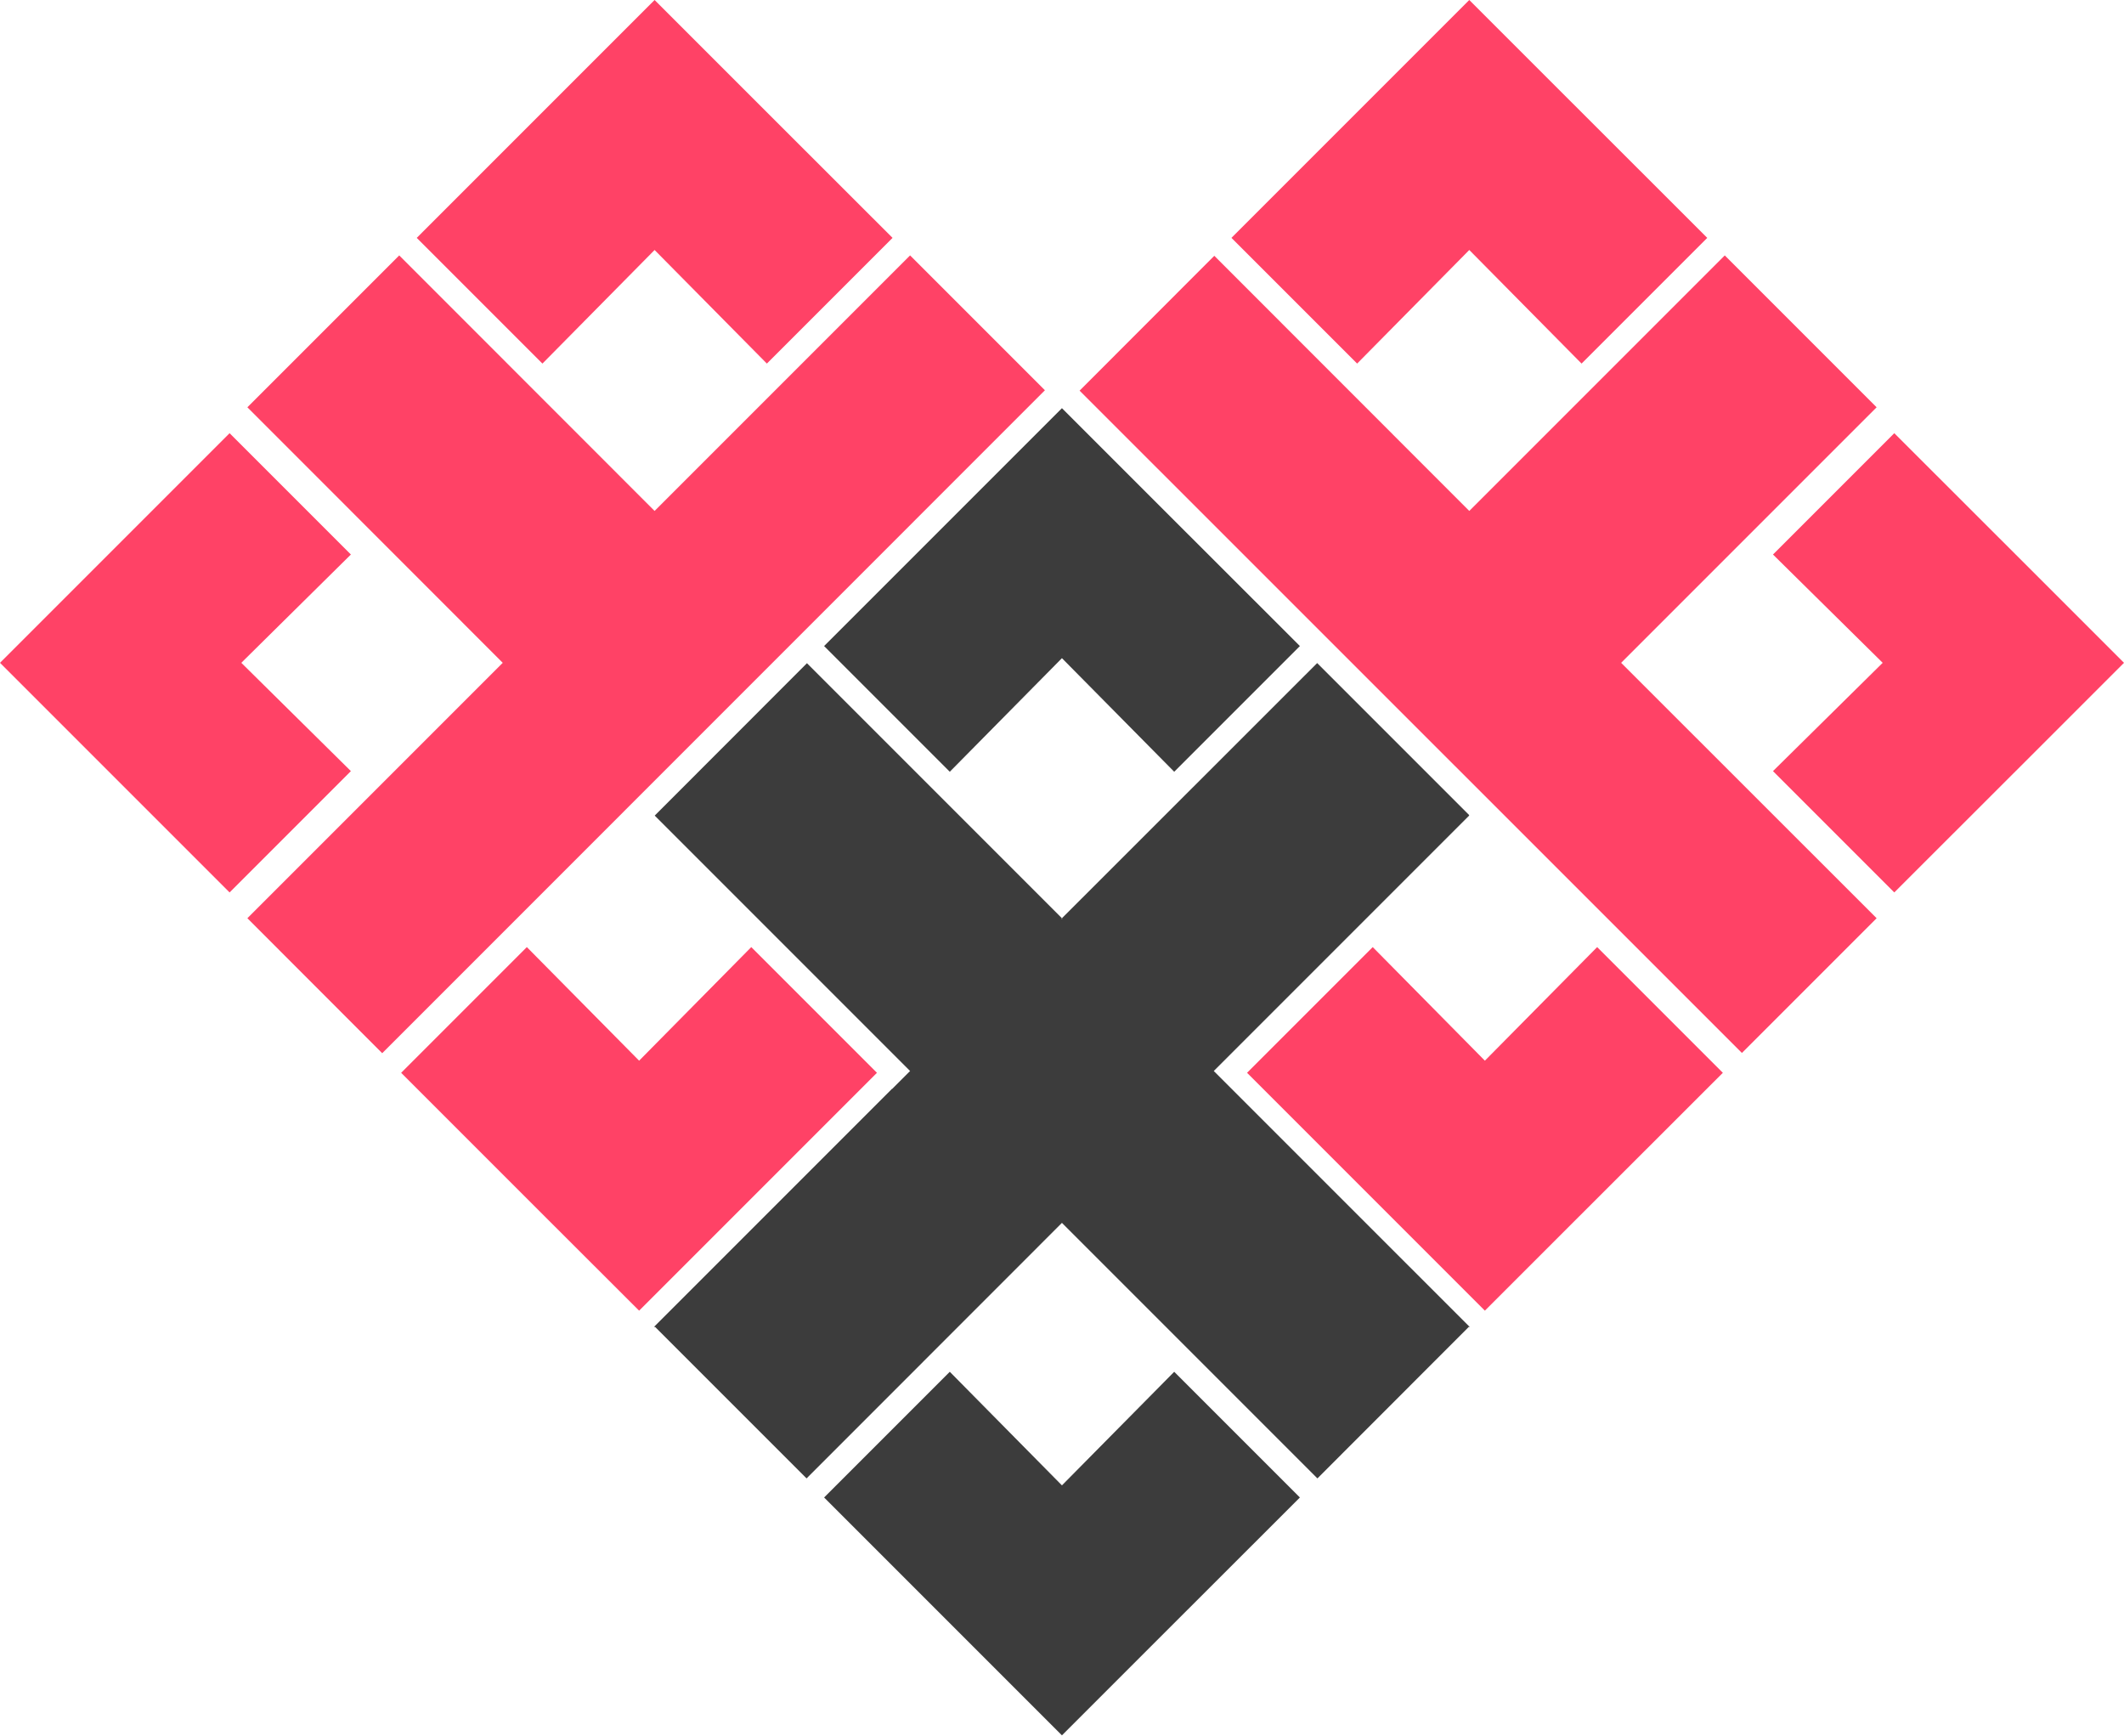
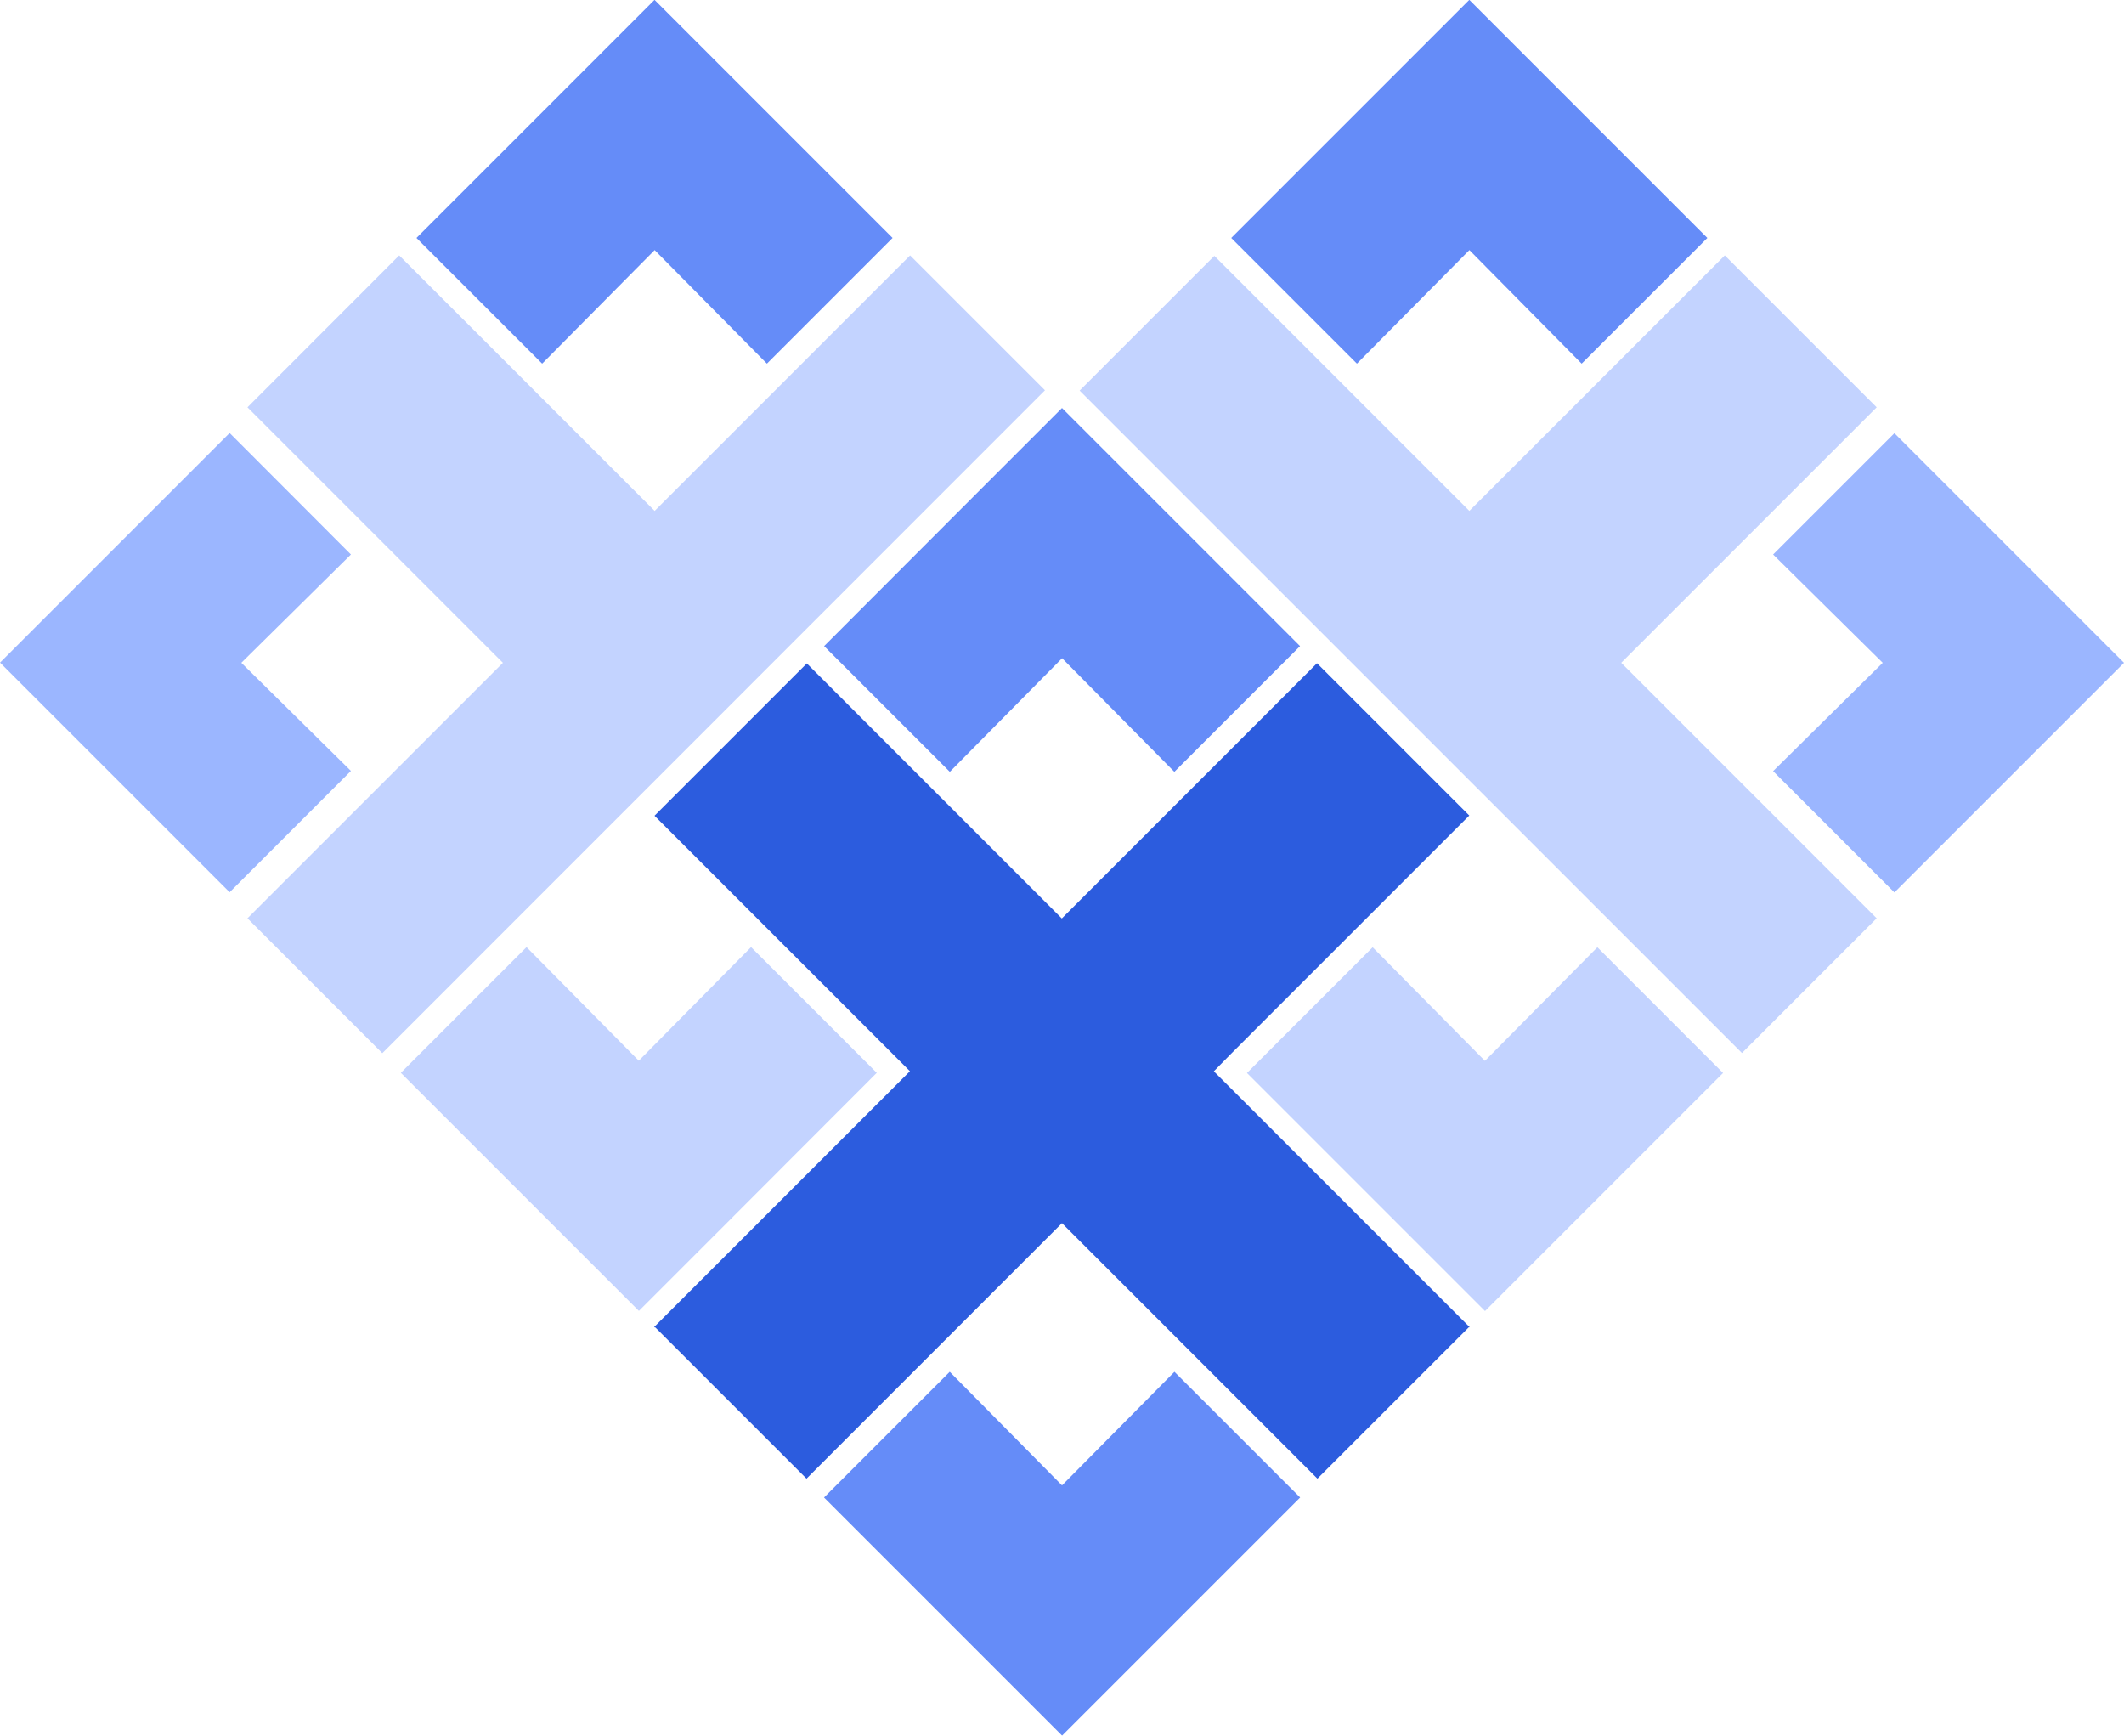
- <svg xmlns="http://www.w3.org/2000/svg" viewBox="0 0 164.77 134.6">
-   <defs>
-     <style>.cls-1{fill:#3c3c3c;}.cls-2{fill:#ff4266;}
- </style>
-   </defs>
-   <g id="Layer_2" data-name="Layer 2">
-     <g id="Layer_1-2" data-name="Layer 1">
-       <polygon class="cls-1" points="63.93 50.11 73.68 59.86 82.38 51.05 91.09 59.86 100.84 50.11 89.26 38.54 82.38 31.66 75.5 38.54 63.93 50.11" />
-       <polygon class="cls-1" points="82.38 115.21 73.68 106.4 63.93 116.15 75.5 127.72 82.38 134.6 89.26 127.72 100.84 116.15 91.09 106.4 82.38 115.21" />
-       <polygon class="cls-2" points="115.19 82.27 106.49 73.46 96.74 83.21 108.31 94.78 115.19 101.66 122.07 94.78 133.65 83.21 123.9 73.46 115.19 82.27" />
-       <polygon class="cls-2" points="68.03 83.21 58.28 73.46 49.58 82.27 40.87 73.46 31.12 83.21 42.69 94.78 49.58 101.66 56.46 94.78 68.03 83.21" />
-       <polygon class="cls-2" points="113.98 19.39 122.69 28.2 132.44 18.45 120.86 6.88 113.98 0 107.1 6.88 95.53 18.45 105.28 28.2 113.98 19.39" />
-       <polygon class="cls-2" points="50.78 19.39 59.49 28.2 69.24 18.45 57.66 6.88 50.78 0 43.9 6.88 32.33 18.45 42.08 28.2 50.78 19.39" />
-       <polygon class="cls-2" points="18.72 51.41 27.22 43.01 17.81 33.6 6.64 44.77 0 51.41 6.64 58.05 17.81 69.22 27.22 59.81 18.72 51.41" />
-       <polygon class="cls-2" points="158.13 44.77 146.95 33.6 137.54 43.01 146.05 51.41 137.54 59.81 146.95 69.22 158.13 58.05 164.77 51.41 158.13 44.77" />
-       <polygon class="cls-2" points="70.6 19.81 50.78 39.63 30.97 19.81 19.19 31.59 39 51.41 19.19 71.22 29.65 81.69 81.06 30.27 70.6 19.81" />
-       <polygon class="cls-2" points="145.58 31.59 133.8 19.81 113.98 39.63 94.2 19.84 83.75 30.3 135.13 81.67 145.58 71.22 125.76 51.41 145.58 31.59" />
-       <polygon class="cls-1" points="95.39 81.84 95.39 81.84 113.98 63.25 113.95 63.22 113.96 63.21 102.18 51.43 82.38 71.22 82.41 71.25 82.38 71.29 82.35 71.25 82.38 71.22 62.6 51.44 50.79 63.26 70.6 83.07 69.21 84.46 69.2 84.45 50.75 102.9 50.78 102.94 50.81 102.91 62.57 114.67 82.38 94.85 102.2 114.67 113.95 102.91 113.98 102.94 114.01 102.92 94.16 83.07 95.39 81.84" />
-     </g>
+ <svg xmlns="http://www.w3.org/2000/svg" id="Group_1778" data-name="Group 1778" width="45.406" height="37.093" viewBox="0 0 45.406 37.093">
+   <path id="Path_1178" data-name="Path 1178" d="M560.742,550.653l2.687,2.687,2.4-2.428,2.4,2.428,2.687-2.687-3.189-3.189-1.9-1.9-1.9,1.9Z" transform="translate(-543.124 -536.843)" fill="#658cf8" />
+   <path id="Path_1179" data-name="Path 1179" d="M565.827,622.734l-2.4-2.428-2.687,2.687,3.189,3.189,1.9,1.9,1.9-1.9,3.189-3.189-2.687-2.687Z" transform="translate(-543.124 -590.985)" fill="#658cf8" />
+   <g id="Group_1698" data-name="Group 1698">
+     <path id="Path_1180" data-name="Path 1180" d="M598.635,589.8l-2.4-2.428-2.687,2.687,3.189,3.189,1.9,1.9,1.9-1.9,3.189-3.189-2.687-2.687Z" transform="translate(-566.891 -567.125)" fill="#c3d3ff" />
+     <path id="Path_1181" data-name="Path 1181" d="M538.1,590.056l-2.687-2.687-2.4,2.428-2.4-2.428-2.687,2.687,3.189,3.189,1.9,1.9,1.9-1.9Z" transform="translate(-519.357 -567.125)" fill="#c3d3ff" />
+     <path id="Path_1182" data-name="Path 1182" d="M597.426,519.252l2.4,2.428,2.687-2.687-3.189-3.189-1.9-1.9-1.9,1.9-3.189,3.189,2.687,2.687Z" transform="translate(-566.014 -513.907)" fill="#658cf8" />
+     <path id="Path_1183" data-name="Path 1183" d="M534.228,519.252l2.4,2.428,2.686-2.687-3.189-3.189-1.9-1.9-1.9,1.9-3.189,3.189,2.687,2.687Z" transform="translate(-520.233 -513.907)" fill="#658cf8" />
+     <path id="Path_1184" data-name="Path 1184" d="M501.97,552.412l2.343-2.315L501.72,547.5l-3.078,3.078-1.83,1.83,1.83,1.83,3.078,3.078,2.593-2.593Z" transform="translate(-496.811 -538.245)" fill="#9bb6ff" />
+     <path id="Path_1185" data-name="Path 1185" d="M640.027,550.582l-3.078-3.078-2.593,2.593,2.343,2.315-2.343,2.315,2.593,2.593,3.078-3.078,1.83-1.83Z" transform="translate(-596.451 -538.245)" fill="#9bb6ff" />
+     <path id="Path_1186" data-name="Path 1186" d="M530.166,533.717l-5.461,5.461-5.461-5.461L516,536.964l5.461,5.461L516,547.886l2.883,2.883L533.049,536.6Z" transform="translate(-510.71 -528.258)" fill="#c3d3ff" />
+     <path id="Path_1187" data-name="Path 1187" d="M597.6,536.964l-3.247-3.247-5.461,5.461-5.451-5.451-2.88,2.88,14.159,14.159,2.88-2.88-5.461-5.461Z" transform="translate(-557.481 -528.258)" fill="#c3d3ff" />
  </g>
+   <path id="Path_1188" data-name="Path 1188" d="M559.861,573.717h0l5.122-5.122-.009-.008,0,0-3.247-3.247-5.455,5.455.009.009-.009.009-.009-.009.009-.009-5.451-5.451-3.256,3.256,5.46,5.46-.383.383,0,0-5.085,5.085.01.01.008-.008,3.239,3.239,5.461-5.461,5.461,5.461,3.24-3.239.008.008.007-.007-5.469-5.469Z" transform="translate(-533.573 -551.164)" fill="#2c5cde" />
</svg>
